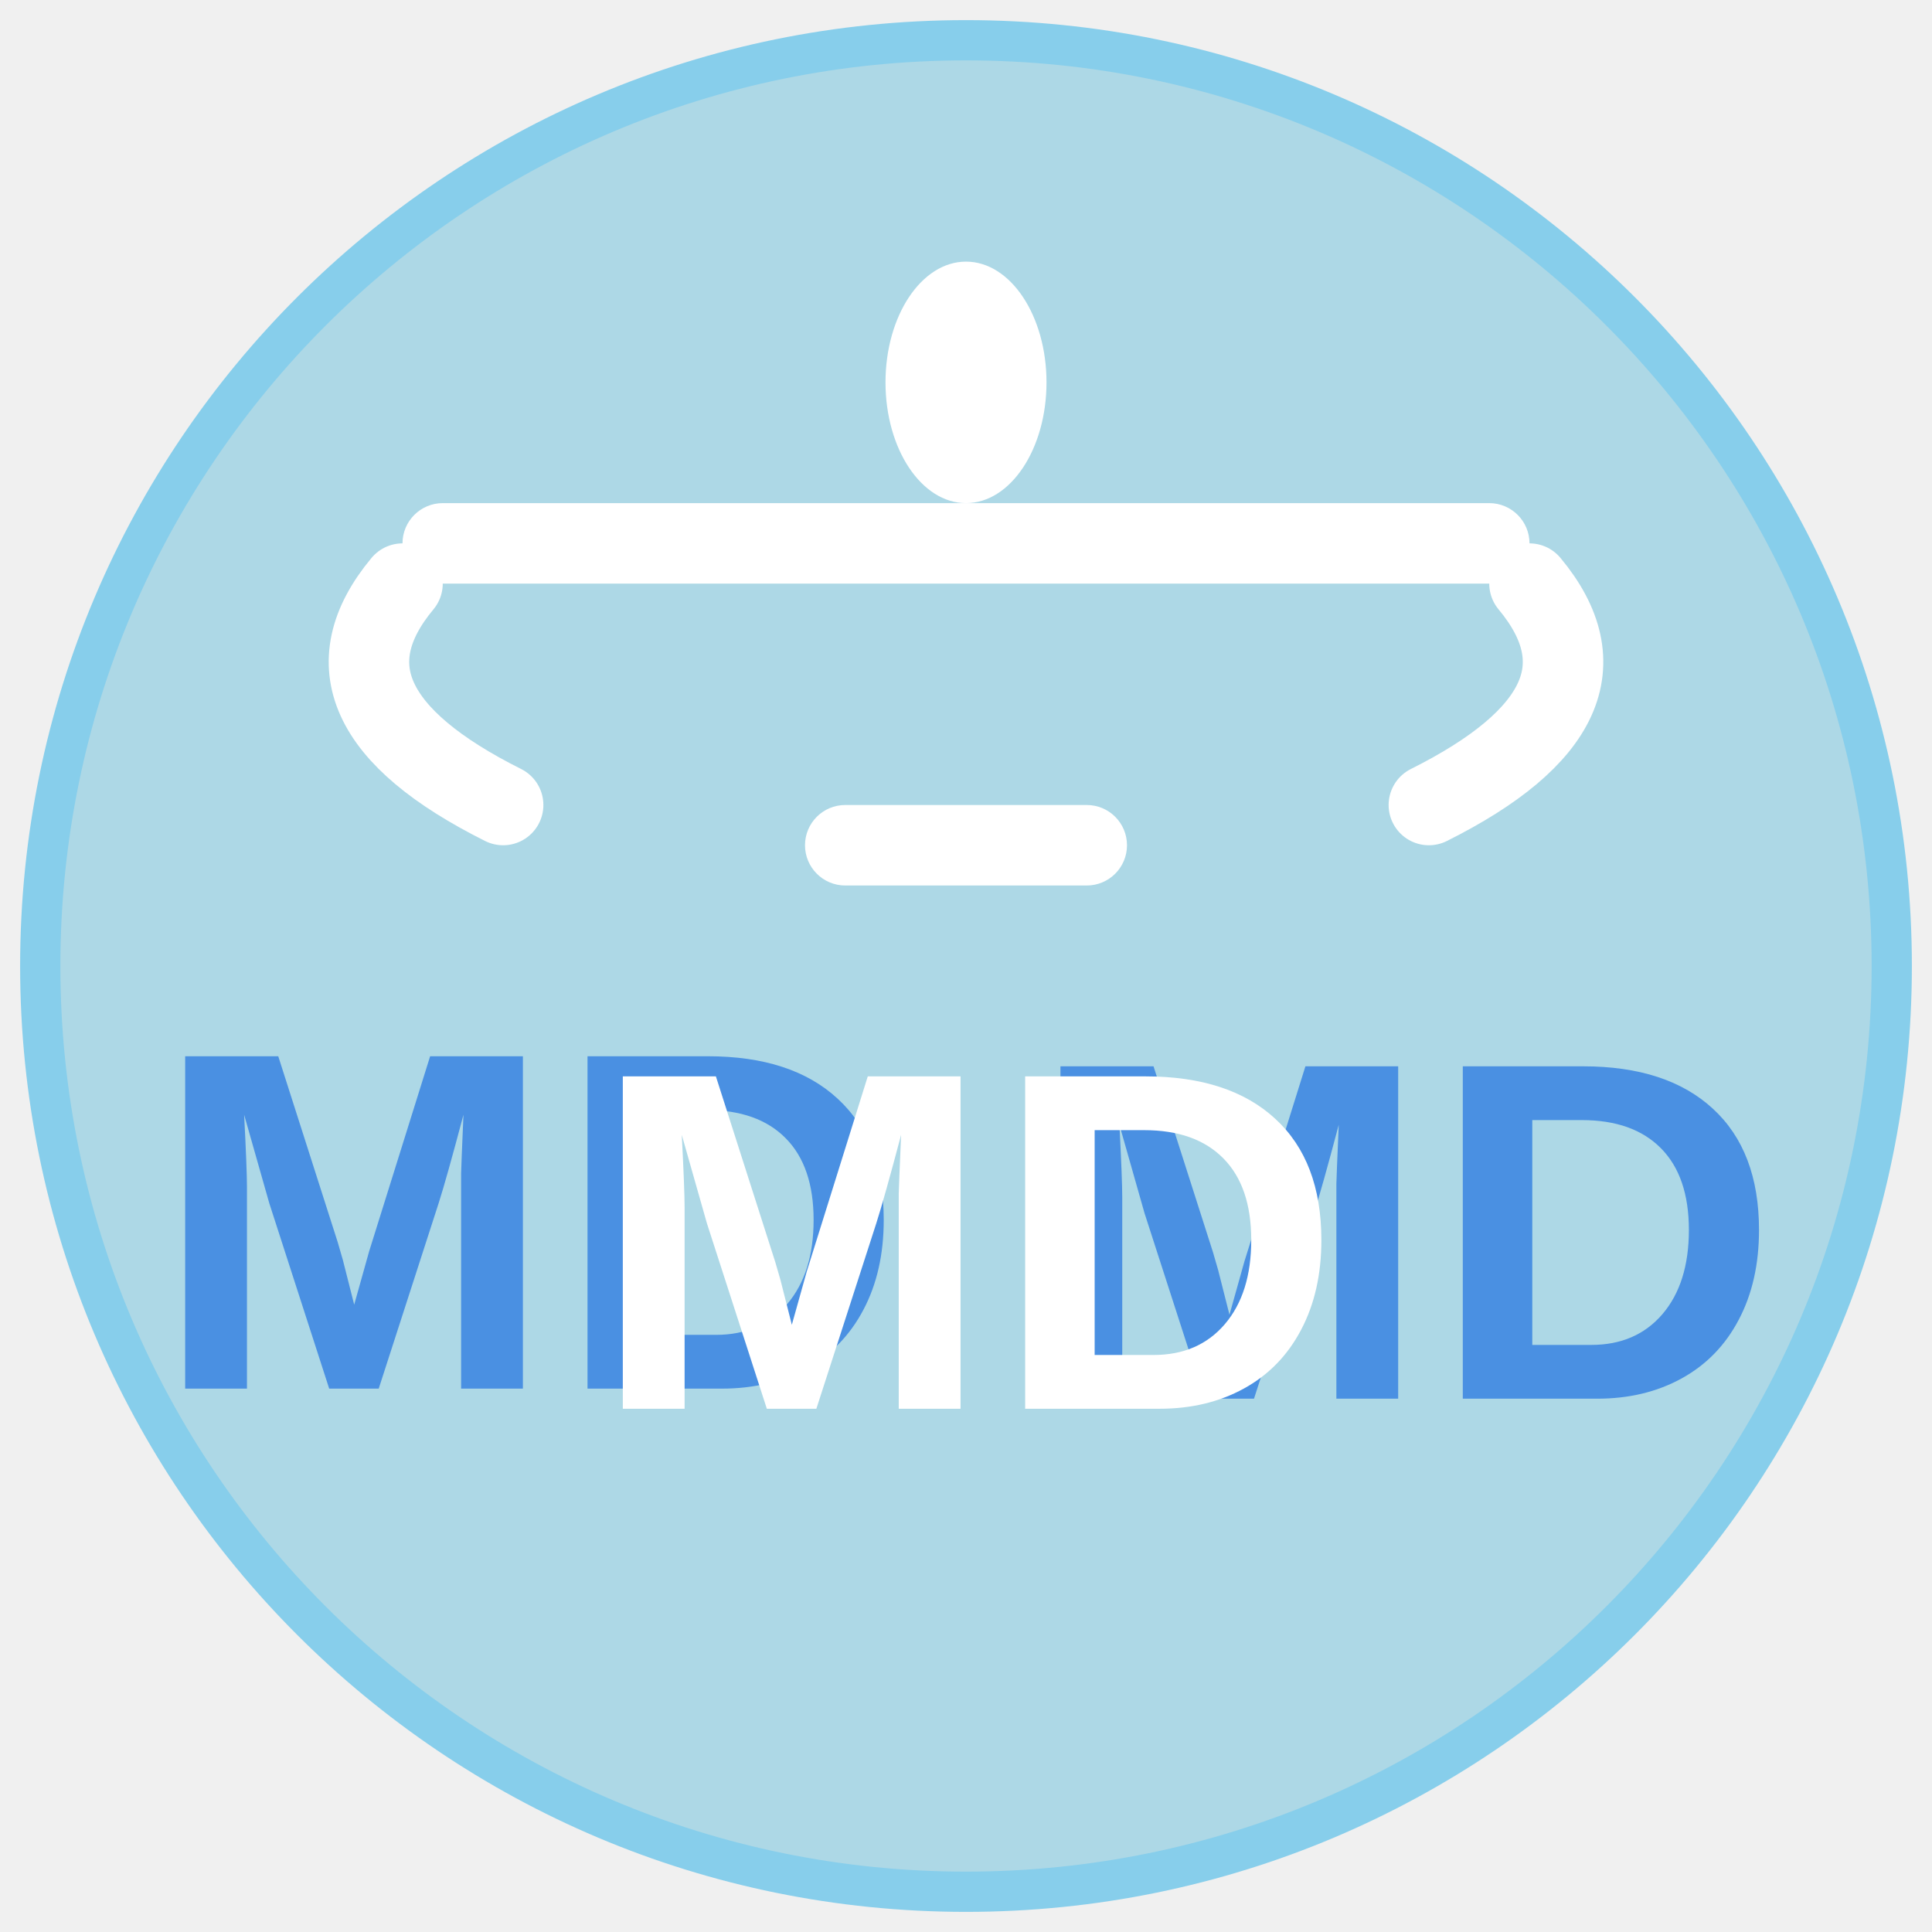
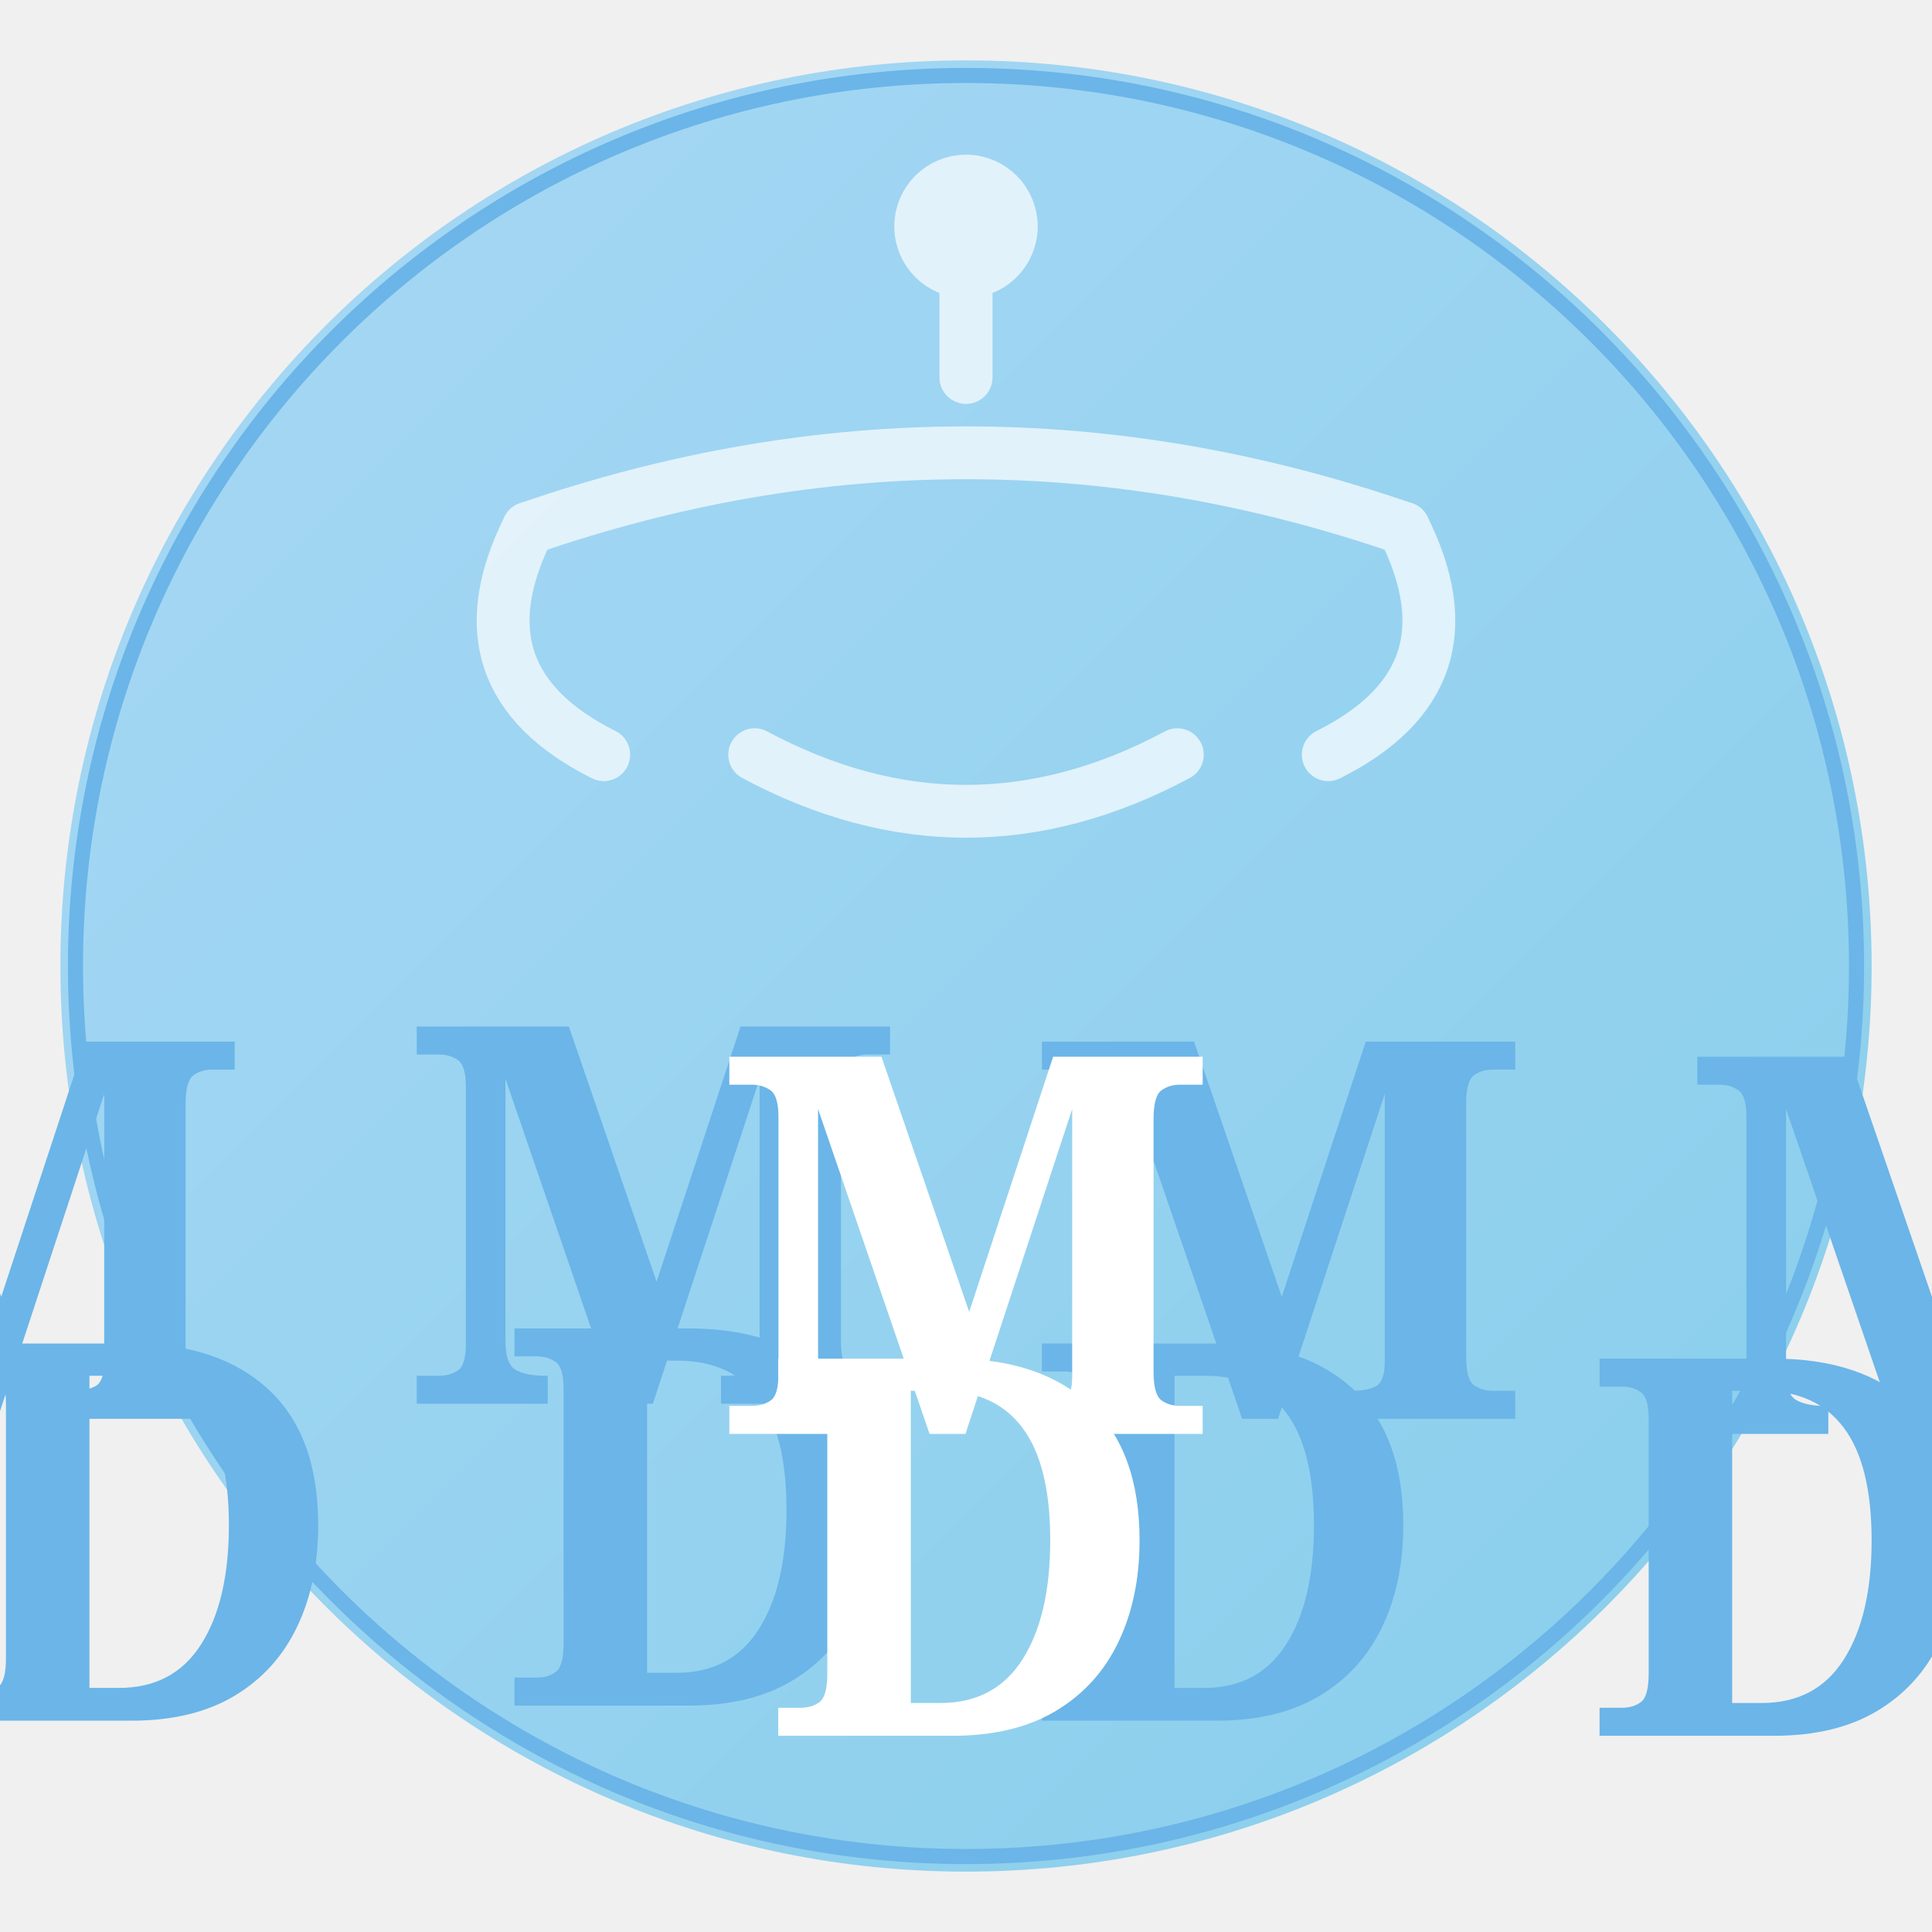
- <svg xmlns="http://www.w3.org/2000/svg" viewBox="0 0 192 192">
+ <svg xmlns="http://www.w3.org/2000/svg" viewBox="0 0 512 512">
  <defs>
-     <filter id="shadow" x="-10%" y="-10%" width="120%" height="120%">
-       <feDropShadow dx="0" dy="2" stdDeviation="2" flood-color="#4A90E2" flood-opacity="0.5" />
-     </filter>
+     <linearGradient id="bgGrad" x1="0" y1="0" x2="1" y2="1">
+       <stop offset="0%" stop-color="#A8D8F5" />
+       <stop offset="100%" stop-color="#87CEEB" />
+     </linearGradient>
  </defs>
-   <circle cx="96" cy="96" r="92" fill="#ADD8E6" stroke="#87CEEB" stroke-width="4" />
-   <g fill="white">
-     <ellipse cx="96" cy="38" rx="8" ry="12" />
-     <rect x="40" y="50" width="112" height="8" rx="4" />
-     <path d="M 40 58 Q 30 70 50 80" stroke="white" stroke-width="8" fill="none" stroke-linecap="round" />
-     <path d="M 152 58 Q 162 70 142 80" stroke="white" stroke-width="8" fill="none" stroke-linecap="round" />
-     <rect x="80" y="80" width="32" height="8" rx="4" />
+   <circle cx="256" cy="256" r="240" fill="url(#bgGrad)" />
+   <circle cx="256" cy="256" r="236" fill="none" stroke="#6BB5E8" stroke-width="4" />
+   <g fill="none" stroke="white" stroke-width="14" stroke-linecap="round" stroke-linejoin="round" opacity="0.7">
+     <path d="M 256 100 Q 256 80 256 60" />
+     <path d="M 256 100 Q 256 80 256 60" />
+     <circle cx="256" cy="60" r="12" />
+     <path d="M 140 140 Q 256 100 372 140" />
+     <path d="M 140 140 Q 120 180 160 200" />
+     <path d="M 372 140 Q 392 180 352 200" />
+     <path d="M 200 200 Q 256 230 312 200" />
  </g>
-   <g font-family="Arial, sans-serif" font-size="48" font-weight="bold" text-anchor="middle">
-     <text x="96" y="140" fill="#4A90E2">
-       <tspan dx="-1" dy="-1">MD</tspan>
-       <tspan dx="1" dy="-1">MD</tspan>
-       <tspan dx="-1" dy="1">MD</tspan>
-       <tspan dx="1" dy="1">MD</tspan>
+   <g font-family="Georgia, serif" font-size="140" font-weight="bold" text-anchor="middle">
+     <text x="256" y="380" fill="#6BB5E8">
+       <tspan dx="-4" dy="-4">M</tspan>
+       <tspan dx="4" dy="-4">M</tspan>
+       <tspan dx="-4" dy="4">M</tspan>
+       <tspan dx="4" dy="4">M</tspan>
    </text>
-     <text x="96" y="140" fill="white">MD</text>
+     <text x="256" y="460" fill="#6BB5E8">
+       <tspan dx="-4" dy="-4">D</tspan>
+       <tspan dx="4" dy="-4">D</tspan>
+       <tspan dx="-4" dy="4">D</tspan>
+       <tspan dx="4" dy="4">D</tspan>
+     </text>
+     <text x="256" y="380" fill="white">M</text>
+     <text x="256" y="460" fill="white">D</text>
  </g>
</svg>
